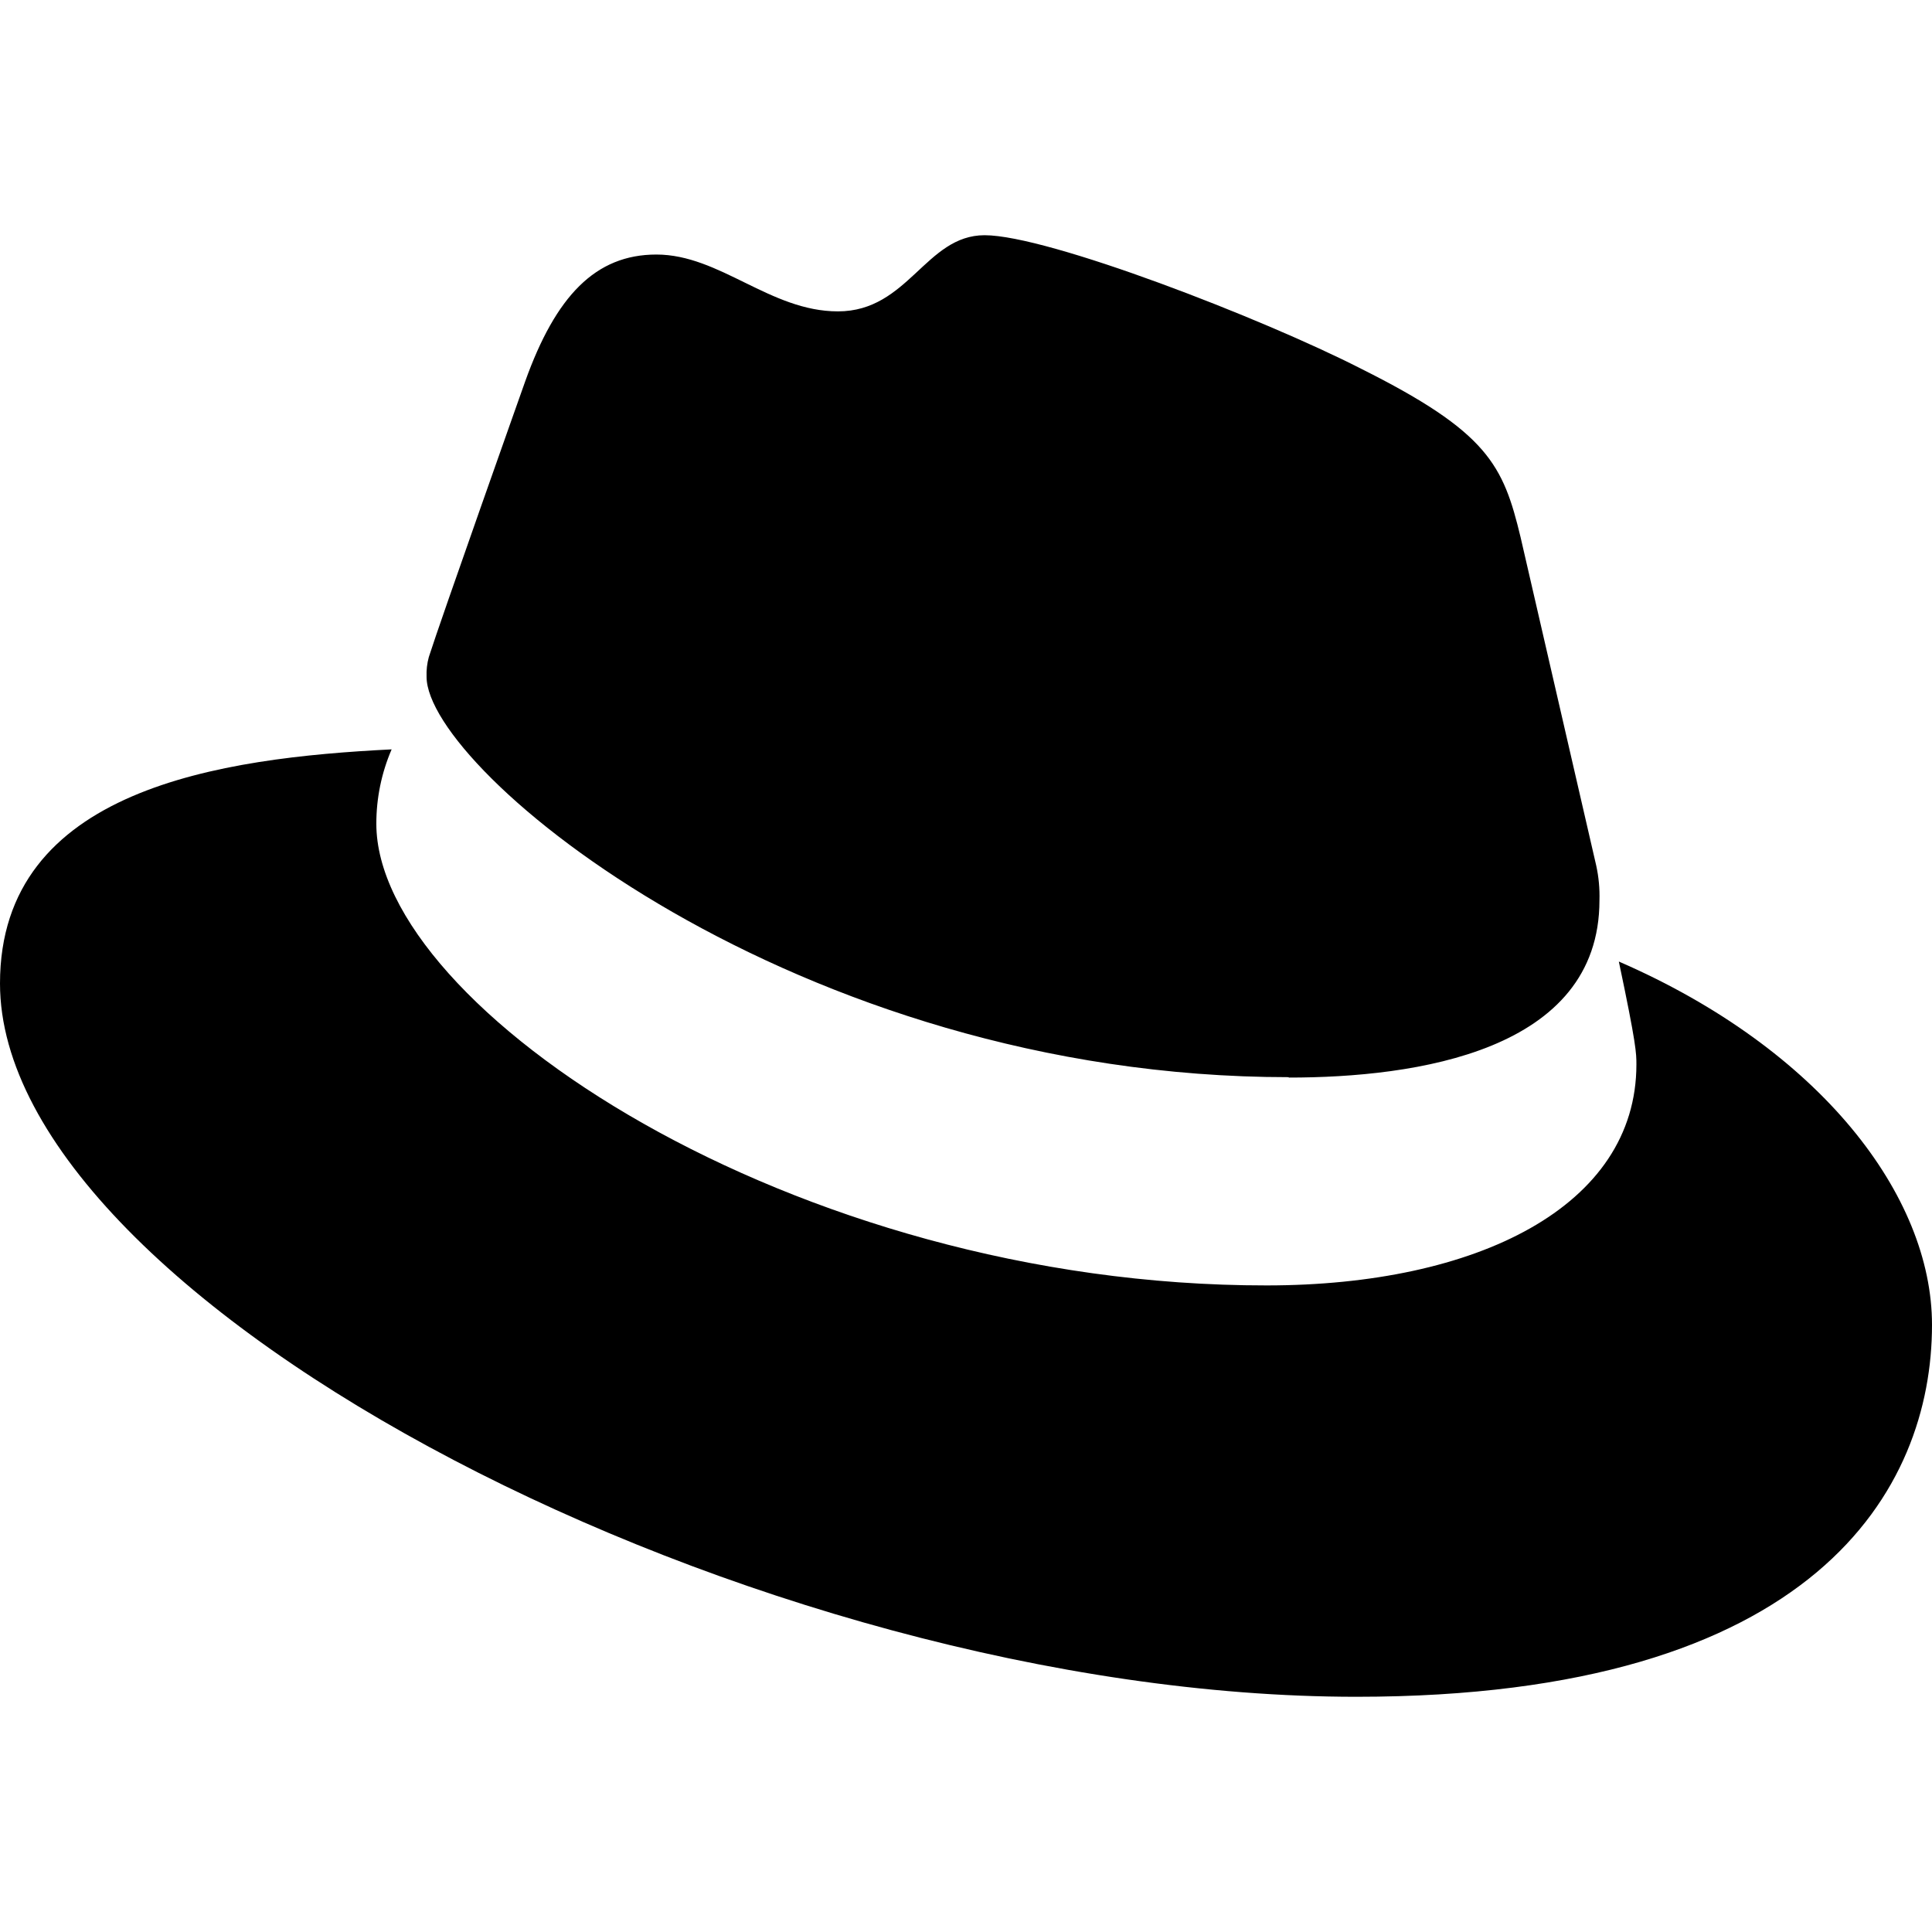
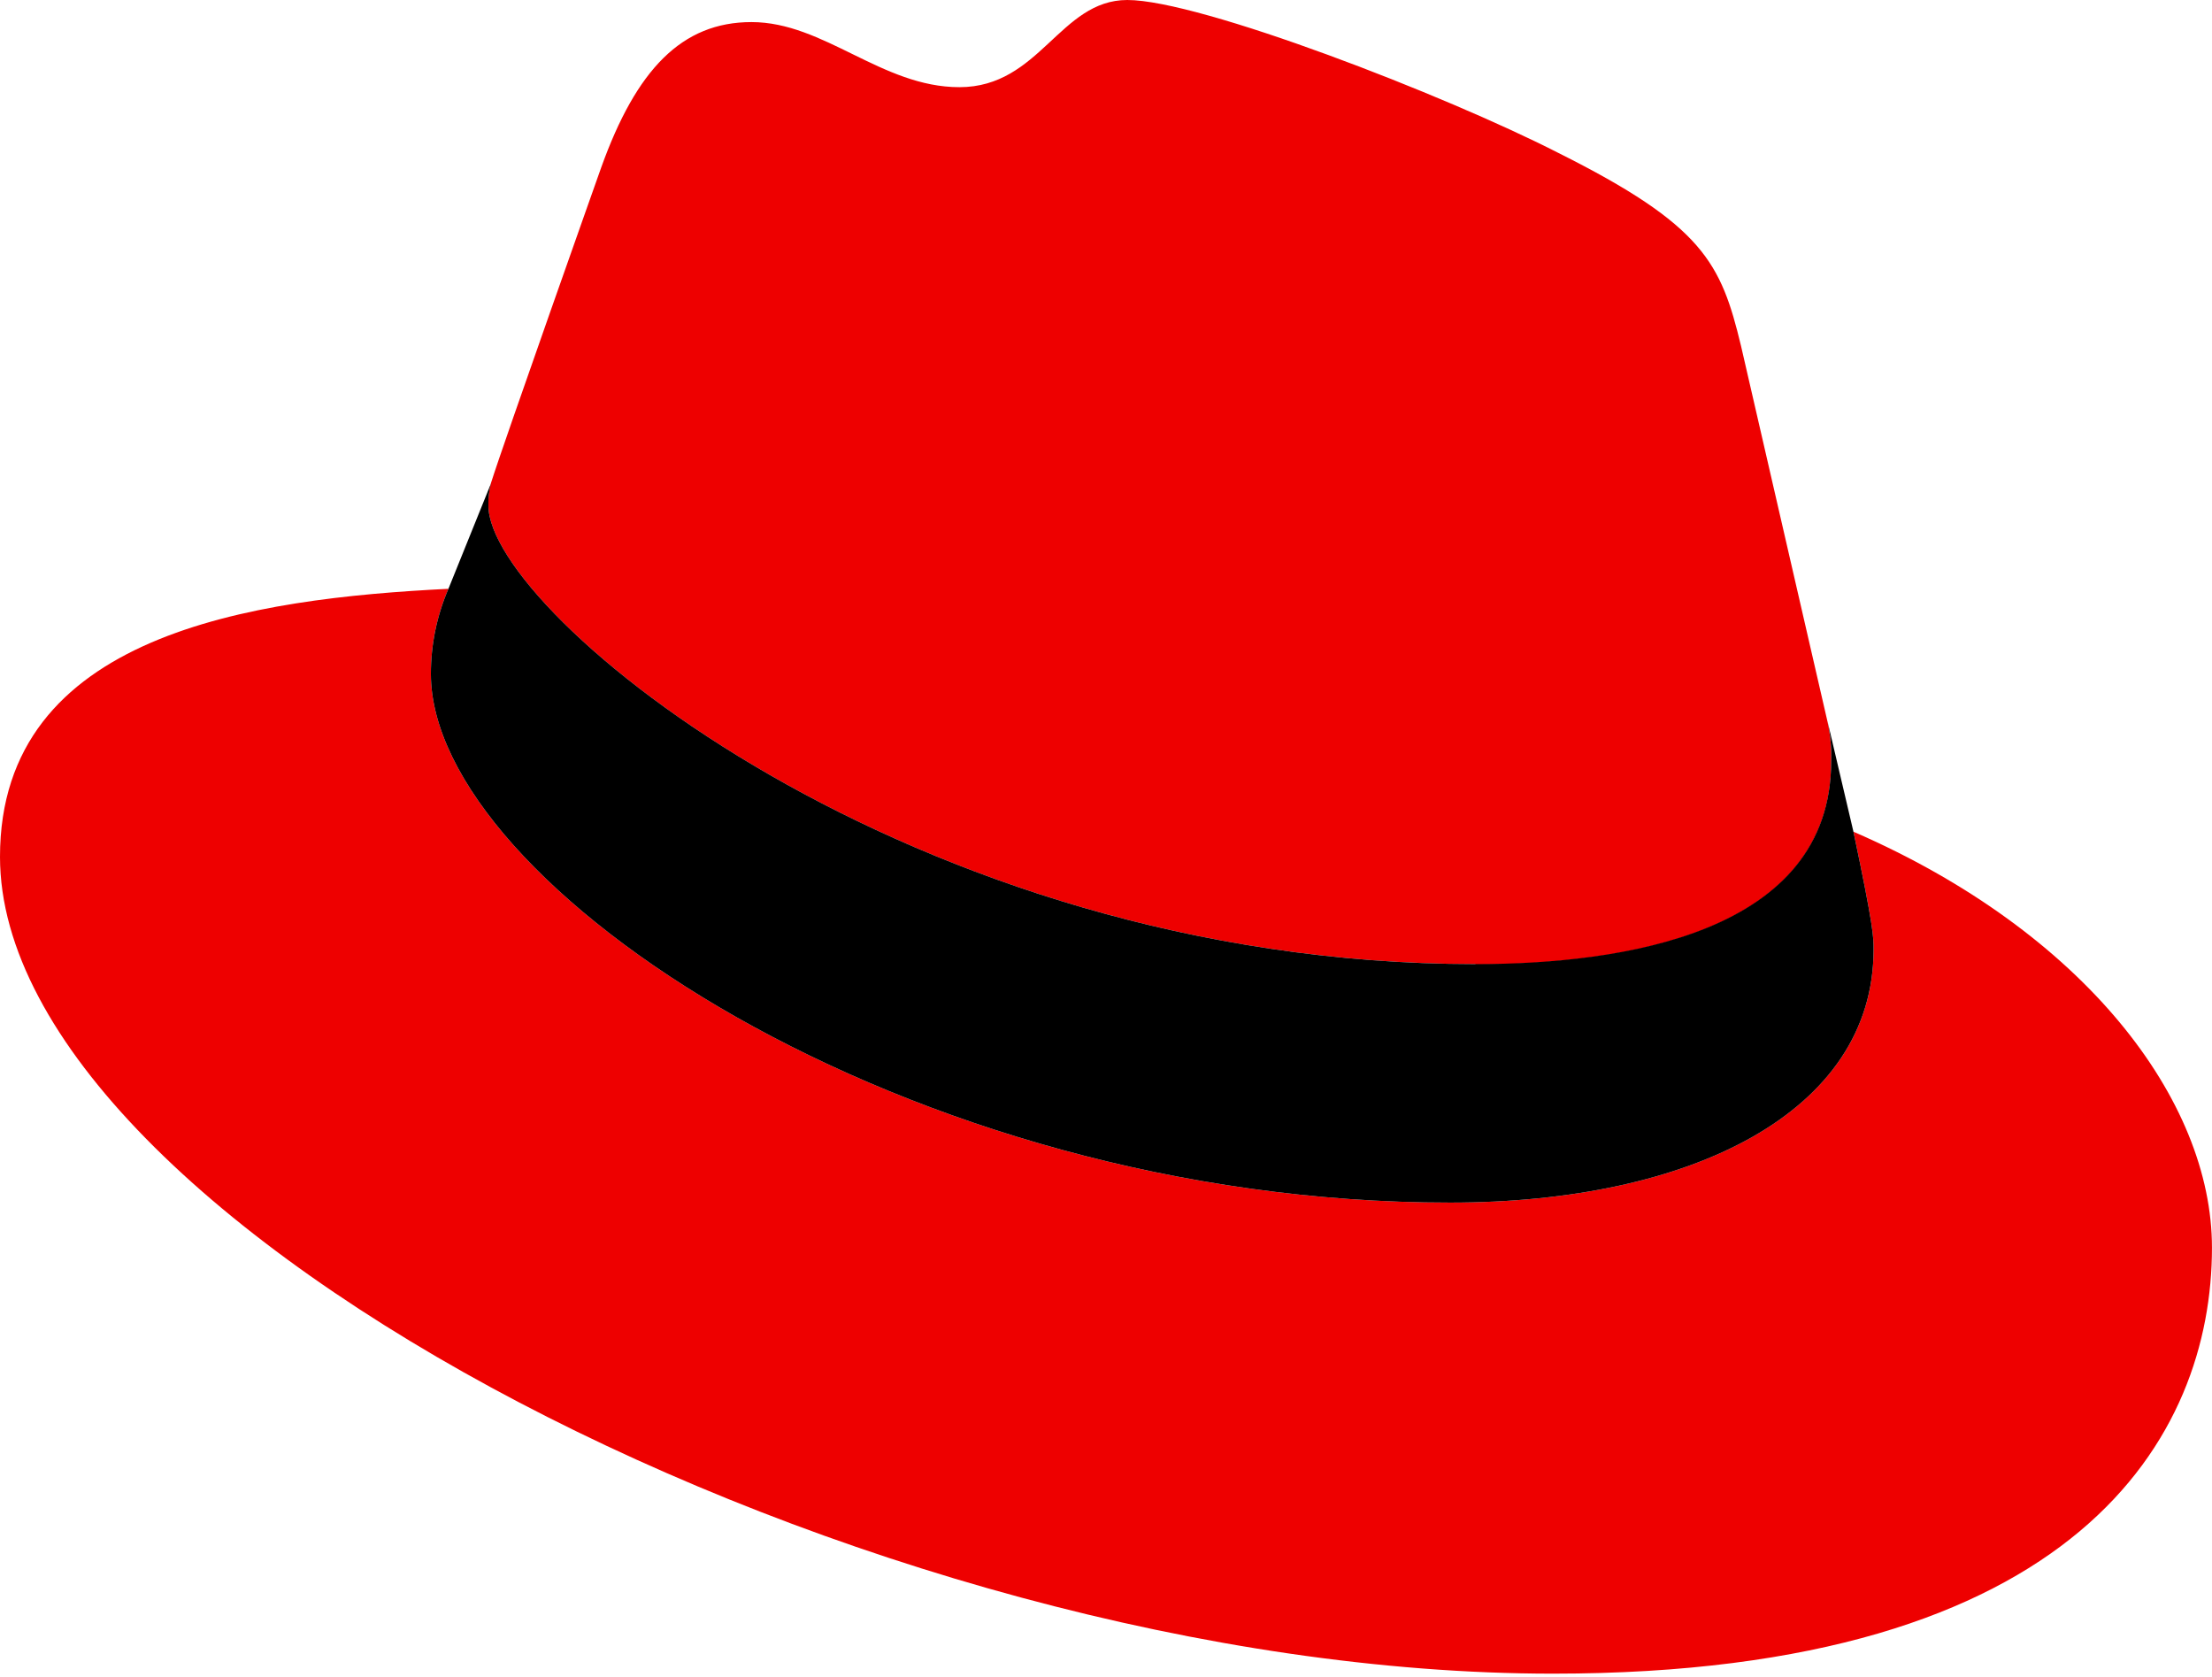
- <svg xmlns="http://www.w3.org/2000/svg" role="img" viewBox="0 0 24 24">
-   <path d="M16.009 13.386c1.577 0 3.86-.326 3.86-2.202a1.765 1.765 0 0 0-.04-.431l-.94-4.08c-.216-.898-.406-1.305-1.982-2.093-1.223-.625-3.888-1.658-4.676-1.658-.733 0-.947.946-1.822.946-.842 0-1.467-.706-2.255-.706-.757 0-1.25.515-1.63 1.576 0 0-1.06 2.99-1.197 3.424a.81.81 0 0 0-.028.245c0 1.162 4.577 4.974 10.71 4.974m4.101-1.435c.218 1.032.218 1.14.218 1.277 0 1.765-1.984 2.745-4.593 2.745-5.895.004-11.06-3.451-11.06-5.734a2.326 2.326 0 0 1 .19-.925C2.746 9.415 0 9.794 0 12.217c0 3.969 9.405 8.861 16.851 8.861 5.71 0 7.149-2.582 7.149-4.62 0-1.605-1.387-3.425-3.887-4.512" />
+ <svg xmlns="http://www.w3.org/2000/svg" width="256px" height="194px" viewBox="0 0 256 194" version="1.1" preserveAspectRatio="xMidYMid">
+   <g>
+     <path d="M170.758,111.611 C187.582,111.611 211.924,108.141 211.924,88.129 C211.975,86.585 211.835,85.04 211.508,83.53 L201.488,40.01 C199.175,30.434 197.144,26.09 180.333,17.685 C167.288,11.014 138.871,0 130.466,0 C122.639,0 120.366,10.087 111.032,10.087 C102.049,10.087 95.378,2.555 86.973,2.555 C78.903,2.555 73.645,8.056 69.584,19.366 C69.584,19.366 58.273,51.266 56.821,55.893 C56.59,56.742 56.49,57.622 56.525,58.502 C56.525,70.901 105.344,111.557 170.758,111.557 M214.507,96.252 C216.833,107.267 216.833,108.423 216.833,109.876 C216.833,128.704 195.665,139.154 167.84,139.154 C104.954,139.194 49.868,102.345 49.868,77.989 C49.864,74.599 50.555,71.244 51.898,68.131 C29.278,69.261 0,73.295 0,99.144 C0,141.48 100.314,193.661 179.742,193.661 C240.637,193.661 255.996,166.118 255.996,144.372 C255.996,127.265 241.202,107.845 214.534,96.252" fill="#EE0000" />
+     <path d="M214.507,96.252 C216.833,107.267 216.833,108.423 216.833,109.876 C216.833,128.704 195.665,139.154 167.84,139.154 C104.954,139.194 49.868,102.345 49.868,77.989 C49.864,74.599 50.555,71.244 51.898,68.131 L56.821,55.947 C56.595,56.779 56.496,57.64 56.525,58.502 C56.525,70.901 105.344,111.557 170.758,111.557 C187.582,111.557 211.924,108.087 211.924,88.075 C211.975,86.531 211.835,84.986 211.508,83.476 L214.507,96.252 Z" fill="#000000" />
+   </g>
</svg>
